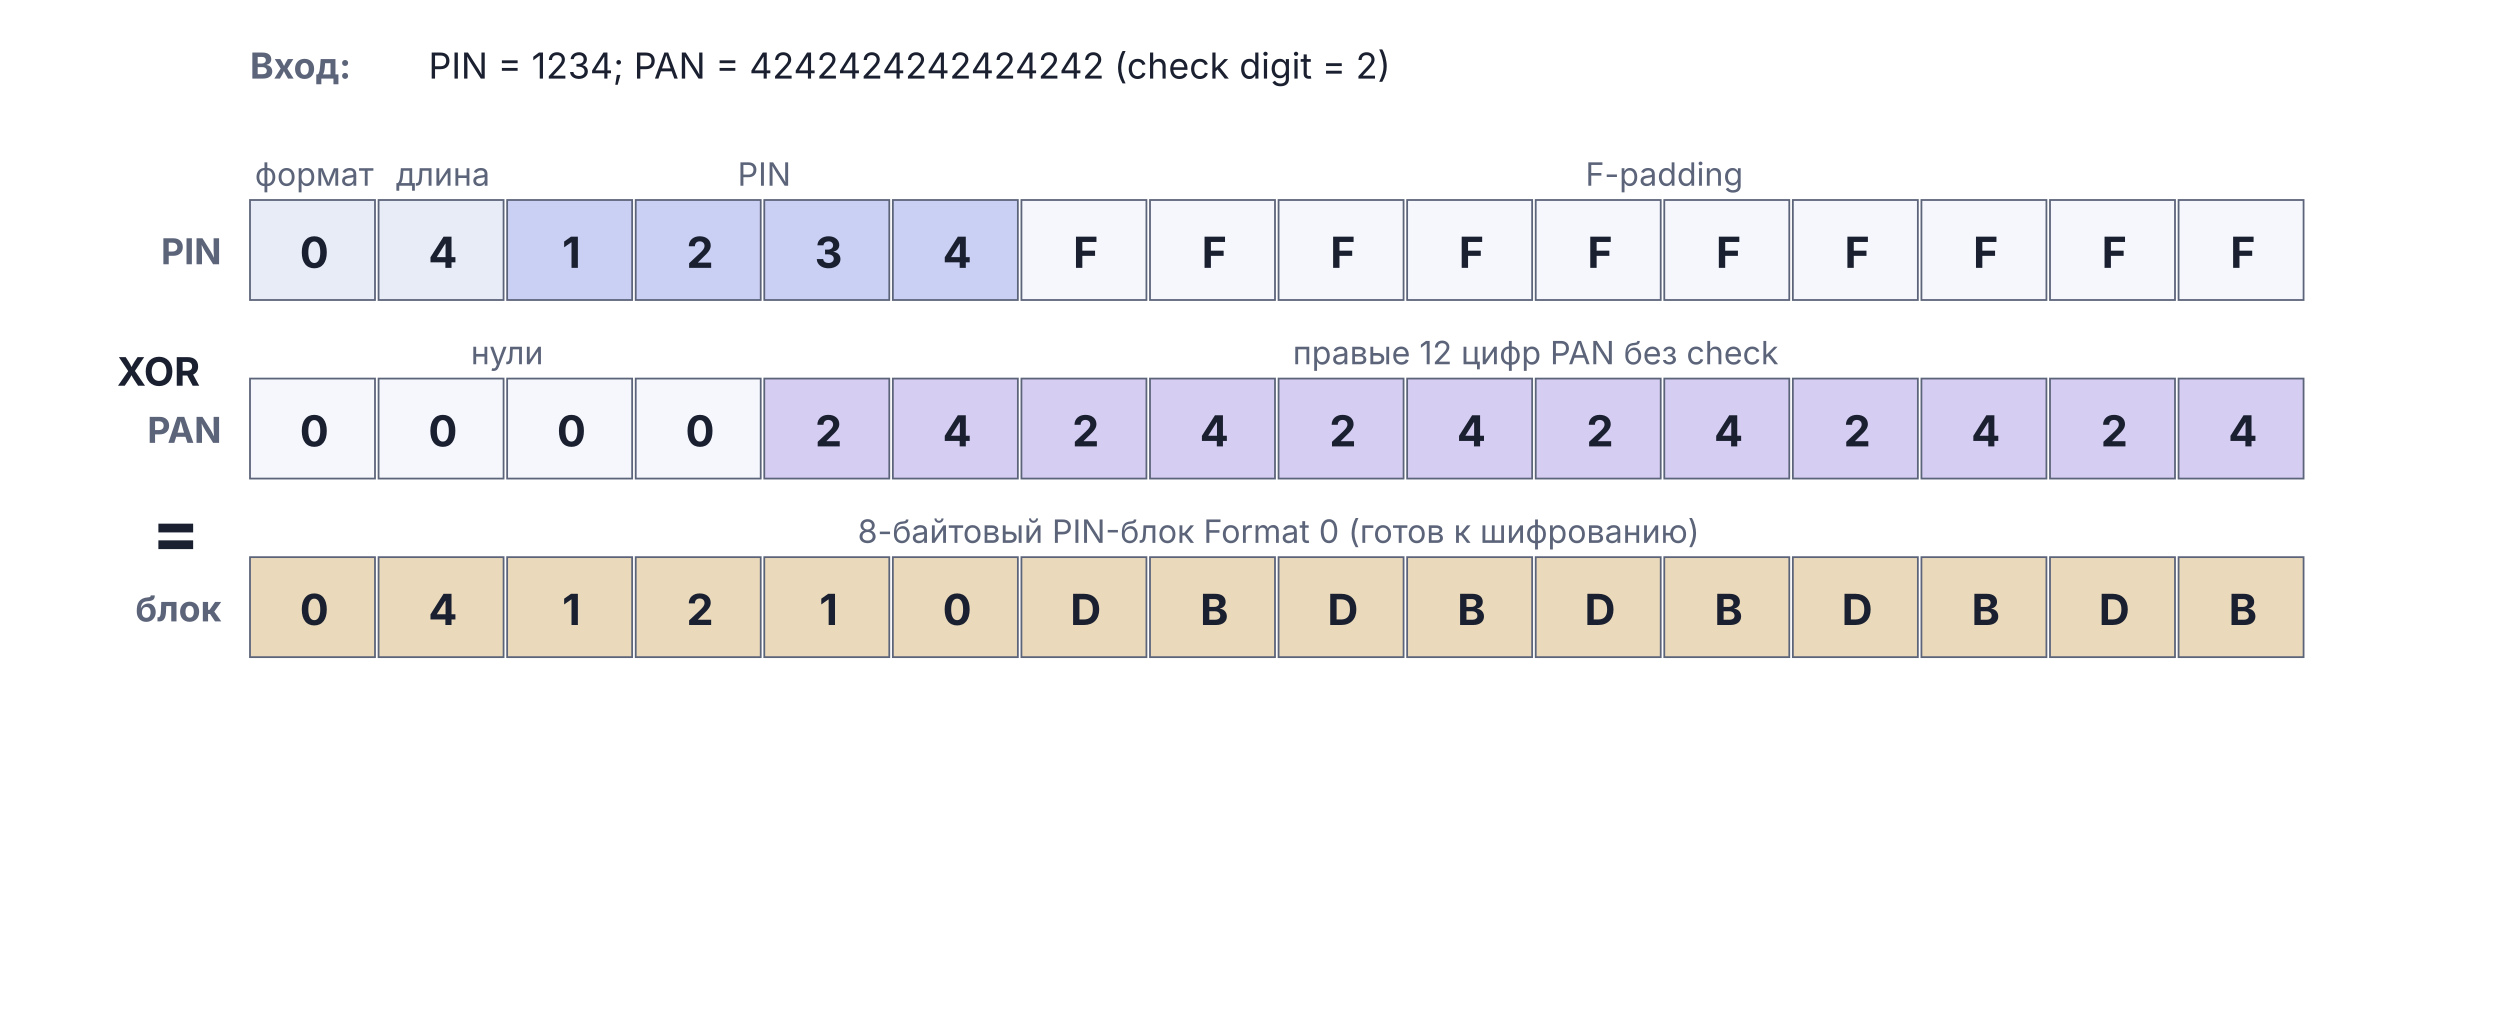
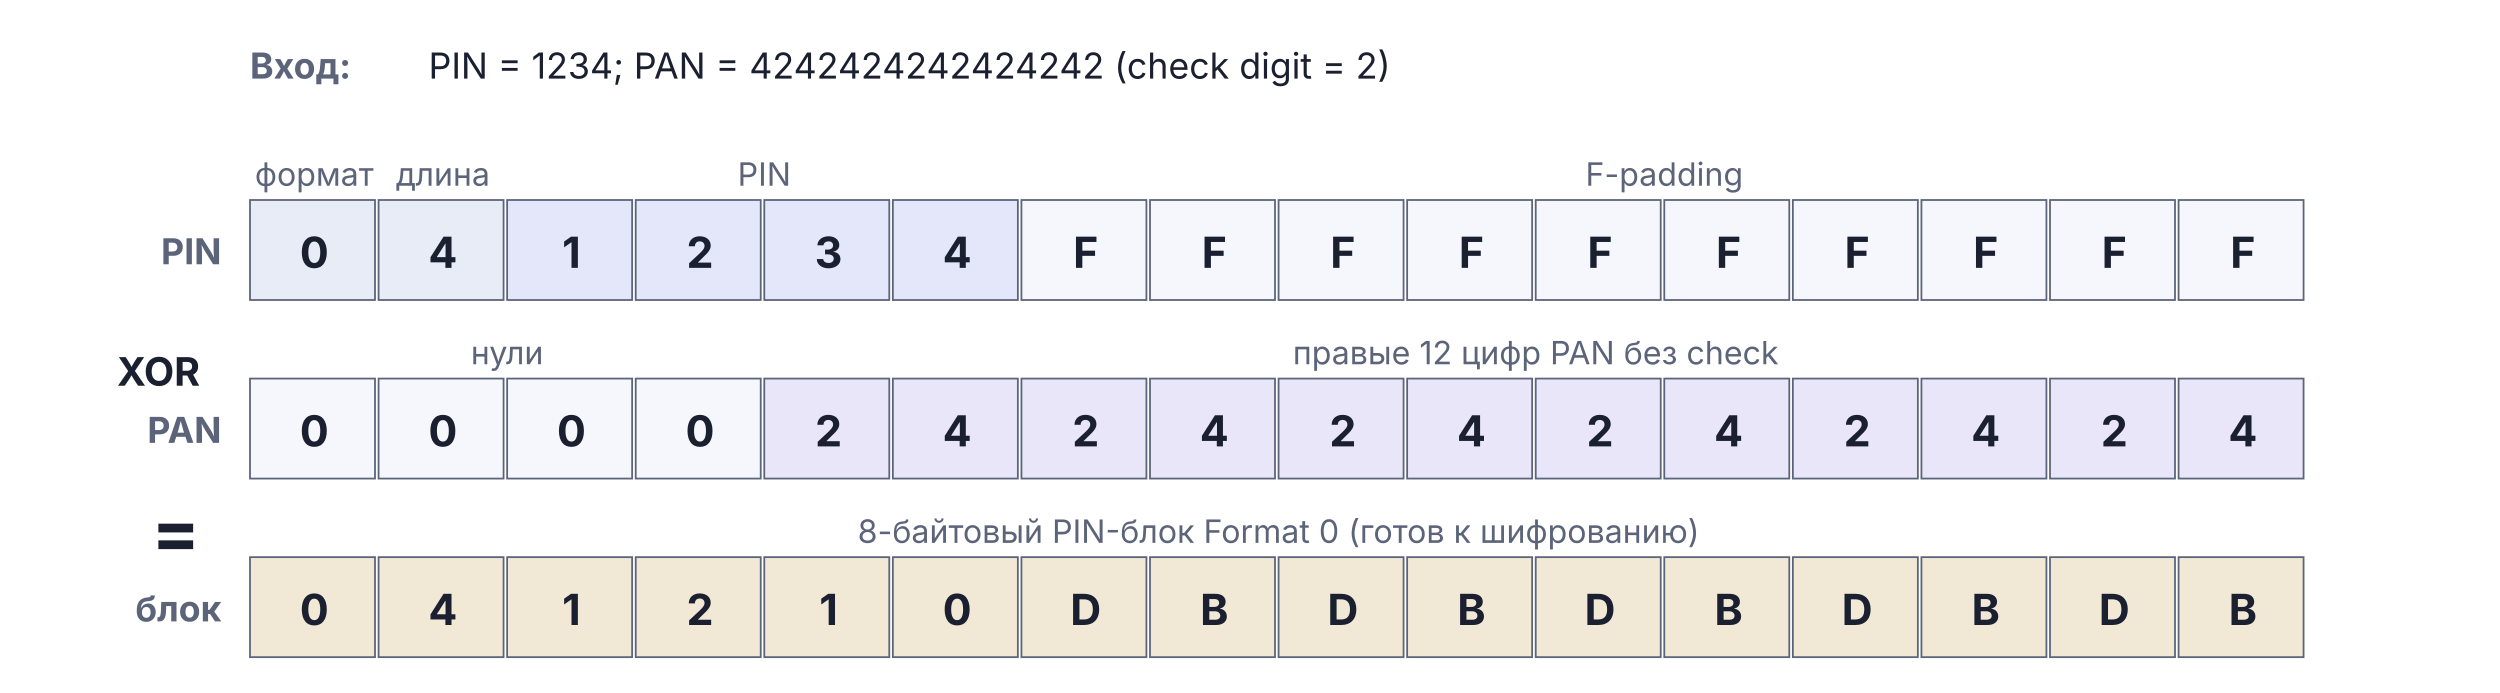
- <svg xmlns="http://www.w3.org/2000/svg" viewBox="0 0 700 290" width="700" height="290">
+ <svg xmlns="http://www.w3.org/2000/svg" viewBox="0 0 700 194" width="700" height="194">
  <text x="70" y="22" text-anchor="start" font-family="Inter, -apple-system, BlinkMacSystemFont, 'Helvetica Neue', Arial, sans-serif" font-size="10" font-weight="bold" fill="#5C647A">Вход:</text>
  <text x="120" y="22" text-anchor="start" font-family="Inter, -apple-system, BlinkMacSystemFont, 'Helvetica Neue', Arial, sans-serif" font-size="10" font-weight="normal" fill="#1A2030">PIN = 1234; PAN = 4242424242424242 (check digit = 2)</text>
  <text x="62" y="74" text-anchor="end" font-family="Inter, -apple-system, BlinkMacSystemFont, 'Helvetica Neue', Arial, sans-serif" font-size="10" font-weight="bold" fill="#5C647A">PIN</text>
  <text x="88.0" y="52" text-anchor="middle" font-family="Inter, -apple-system, BlinkMacSystemFont, 'Helvetica Neue', Arial, sans-serif" font-size="9" font-weight="normal" fill="#5C647A">формат</text>
  <text x="124.0" y="52" text-anchor="middle" font-family="Inter, -apple-system, BlinkMacSystemFont, 'Helvetica Neue', Arial, sans-serif" font-size="9" font-weight="normal" fill="#5C647A">длина</text>
  <text x="214.0" y="52" text-anchor="middle" font-family="Inter, -apple-system, BlinkMacSystemFont, 'Helvetica Neue', Arial, sans-serif" font-size="9" font-weight="normal" fill="#5C647A">PIN</text>
  <text x="466.0" y="52" text-anchor="middle" font-family="Inter, -apple-system, BlinkMacSystemFont, 'Helvetica Neue', Arial, sans-serif" font-size="9" font-weight="normal" fill="#5C647A">F-padding</text>
  <rect x="70" y="56" width="35" height="28" fill="#E8ECF7" fill-opacity="1.0" stroke="#5C647A" stroke-width="0.5" />
  <text x="88.0" y="75" text-anchor="middle" font-family="Inter, -apple-system, BlinkMacSystemFont, 'Helvetica Neue', Arial, sans-serif" font-size="12" font-weight="bold" fill="#1A2030">0</text>
  <rect x="106" y="56" width="35" height="28" fill="#E8ECF7" fill-opacity="1.0" stroke="#5C647A" stroke-width="0.5" />
  <text x="124.0" y="75" text-anchor="middle" font-family="Inter, -apple-system, BlinkMacSystemFont, 'Helvetica Neue', Arial, sans-serif" font-size="12" font-weight="bold" fill="#1A2030">4</text>
-   <rect x="142" y="56" width="35" height="28" fill="#4E63D9" fill-opacity="0.3" stroke="#5C647A" stroke-width="0.5" />
+   <rect x="142" y="56" width="35" height="28" fill="#4E63D9" fill-opacity="0.15" stroke="#5C647A" stroke-width="0.5" />
  <text x="160.0" y="75" text-anchor="middle" font-family="Inter, -apple-system, BlinkMacSystemFont, 'Helvetica Neue', Arial, sans-serif" font-size="12" font-weight="bold" fill="#1A2030">1</text>
-   <rect x="178" y="56" width="35" height="28" fill="#4E63D9" fill-opacity="0.3" stroke="#5C647A" stroke-width="0.5" />
+   <rect x="178" y="56" width="35" height="28" fill="#4E63D9" fill-opacity="0.15" stroke="#5C647A" stroke-width="0.5" />
  <text x="196.0" y="75" text-anchor="middle" font-family="Inter, -apple-system, BlinkMacSystemFont, 'Helvetica Neue', Arial, sans-serif" font-size="12" font-weight="bold" fill="#1A2030">2</text>
-   <rect x="214" y="56" width="35" height="28" fill="#4E63D9" fill-opacity="0.3" stroke="#5C647A" stroke-width="0.5" />
+   <rect x="214" y="56" width="35" height="28" fill="#4E63D9" fill-opacity="0.15" stroke="#5C647A" stroke-width="0.5" />
  <text x="232.0" y="75" text-anchor="middle" font-family="Inter, -apple-system, BlinkMacSystemFont, 'Helvetica Neue', Arial, sans-serif" font-size="12" font-weight="bold" fill="#1A2030">3</text>
-   <rect x="250" y="56" width="35" height="28" fill="#4E63D9" fill-opacity="0.3" stroke="#5C647A" stroke-width="0.5" />
+   <rect x="250" y="56" width="35" height="28" fill="#4E63D9" fill-opacity="0.15" stroke="#5C647A" stroke-width="0.5" />
  <text x="268.0" y="75" text-anchor="middle" font-family="Inter, -apple-system, BlinkMacSystemFont, 'Helvetica Neue', Arial, sans-serif" font-size="12" font-weight="bold" fill="#1A2030">4</text>
  <rect x="286" y="56" width="35" height="28" fill="#F5F7FD" fill-opacity="1.0" stroke="#5C647A" stroke-width="0.5" />
  <text x="304.0" y="75" text-anchor="middle" font-family="Inter, -apple-system, BlinkMacSystemFont, 'Helvetica Neue', Arial, sans-serif" font-size="12" font-weight="bold" fill="#1A2030">F</text>
  <rect x="322" y="56" width="35" height="28" fill="#F5F7FD" fill-opacity="1.0" stroke="#5C647A" stroke-width="0.5" />
  <text x="340.0" y="75" text-anchor="middle" font-family="Inter, -apple-system, BlinkMacSystemFont, 'Helvetica Neue', Arial, sans-serif" font-size="12" font-weight="bold" fill="#1A2030">F</text>
  <rect x="358" y="56" width="35" height="28" fill="#F5F7FD" fill-opacity="1.0" stroke="#5C647A" stroke-width="0.5" />
  <text x="376.0" y="75" text-anchor="middle" font-family="Inter, -apple-system, BlinkMacSystemFont, 'Helvetica Neue', Arial, sans-serif" font-size="12" font-weight="bold" fill="#1A2030">F</text>
  <rect x="394" y="56" width="35" height="28" fill="#F5F7FD" fill-opacity="1.0" stroke="#5C647A" stroke-width="0.5" />
  <text x="412.0" y="75" text-anchor="middle" font-family="Inter, -apple-system, BlinkMacSystemFont, 'Helvetica Neue', Arial, sans-serif" font-size="12" font-weight="bold" fill="#1A2030">F</text>
  <rect x="430" y="56" width="35" height="28" fill="#F5F7FD" fill-opacity="1.0" stroke="#5C647A" stroke-width="0.5" />
  <text x="448.0" y="75" text-anchor="middle" font-family="Inter, -apple-system, BlinkMacSystemFont, 'Helvetica Neue', Arial, sans-serif" font-size="12" font-weight="bold" fill="#1A2030">F</text>
  <rect x="466" y="56" width="35" height="28" fill="#F5F7FD" fill-opacity="1.0" stroke="#5C647A" stroke-width="0.5" />
  <text x="484.0" y="75" text-anchor="middle" font-family="Inter, -apple-system, BlinkMacSystemFont, 'Helvetica Neue', Arial, sans-serif" font-size="12" font-weight="bold" fill="#1A2030">F</text>
  <rect x="502" y="56" width="35" height="28" fill="#F5F7FD" fill-opacity="1.0" stroke="#5C647A" stroke-width="0.5" />
  <text x="520.0" y="75" text-anchor="middle" font-family="Inter, -apple-system, BlinkMacSystemFont, 'Helvetica Neue', Arial, sans-serif" font-size="12" font-weight="bold" fill="#1A2030">F</text>
  <rect x="538" y="56" width="35" height="28" fill="#F5F7FD" fill-opacity="1.0" stroke="#5C647A" stroke-width="0.5" />
  <text x="556.0" y="75" text-anchor="middle" font-family="Inter, -apple-system, BlinkMacSystemFont, 'Helvetica Neue', Arial, sans-serif" font-size="12" font-weight="bold" fill="#1A2030">F</text>
  <rect x="574" y="56" width="35" height="28" fill="#F5F7FD" fill-opacity="1.0" stroke="#5C647A" stroke-width="0.5" />
  <text x="592.0" y="75" text-anchor="middle" font-family="Inter, -apple-system, BlinkMacSystemFont, 'Helvetica Neue', Arial, sans-serif" font-size="12" font-weight="bold" fill="#1A2030">F</text>
  <rect x="610" y="56" width="35" height="28" fill="#F5F7FD" fill-opacity="1.0" stroke="#5C647A" stroke-width="0.5" />
  <text x="628.0" y="75" text-anchor="middle" font-family="Inter, -apple-system, BlinkMacSystemFont, 'Helvetica Neue', Arial, sans-serif" font-size="12" font-weight="bold" fill="#1A2030">F</text>
  <text x="56" y="108" text-anchor="end" font-family="Inter, -apple-system, BlinkMacSystemFont, 'Helvetica Neue', Arial, sans-serif" font-size="11" font-weight="bold" fill="#1A2030">XOR</text>
  <text x="62" y="124" text-anchor="end" font-family="Inter, -apple-system, BlinkMacSystemFont, 'Helvetica Neue', Arial, sans-serif" font-size="10" font-weight="bold" fill="#5C647A">PAN</text>
  <text x="142.0" y="102" text-anchor="middle" font-family="Inter, -apple-system, BlinkMacSystemFont, 'Helvetica Neue', Arial, sans-serif" font-size="9" font-weight="normal" fill="#5C647A">нули</text>
  <text x="430.0" y="102" text-anchor="middle" font-family="Inter, -apple-system, BlinkMacSystemFont, 'Helvetica Neue', Arial, sans-serif" font-size="9" font-weight="normal" fill="#5C647A">правые 12 цифр PAN без check</text>
  <rect x="70" y="106" width="35" height="28" fill="#F5F7FD" fill-opacity="1.0" stroke="#5C647A" stroke-width="0.5" />
  <text x="88.0" y="125" text-anchor="middle" font-family="Inter, -apple-system, BlinkMacSystemFont, 'Helvetica Neue', Arial, sans-serif" font-size="12" font-weight="bold" fill="#1A2030">0</text>
  <rect x="106" y="106" width="35" height="28" fill="#F5F7FD" fill-opacity="1.0" stroke="#5C647A" stroke-width="0.5" />
  <text x="124.0" y="125" text-anchor="middle" font-family="Inter, -apple-system, BlinkMacSystemFont, 'Helvetica Neue', Arial, sans-serif" font-size="12" font-weight="bold" fill="#1A2030">0</text>
  <rect x="142" y="106" width="35" height="28" fill="#F5F7FD" fill-opacity="1.0" stroke="#5C647A" stroke-width="0.5" />
  <text x="160.0" y="125" text-anchor="middle" font-family="Inter, -apple-system, BlinkMacSystemFont, 'Helvetica Neue', Arial, sans-serif" font-size="12" font-weight="bold" fill="#1A2030">0</text>
  <rect x="178" y="106" width="35" height="28" fill="#F5F7FD" fill-opacity="1.0" stroke="#5C647A" stroke-width="0.5" />
  <text x="196.0" y="125" text-anchor="middle" font-family="Inter, -apple-system, BlinkMacSystemFont, 'Helvetica Neue', Arial, sans-serif" font-size="12" font-weight="bold" fill="#1A2030">0</text>
-   <rect x="214" y="106" width="35" height="28" fill="#7759D6" fill-opacity="0.3" stroke="#5C647A" stroke-width="0.5" />
+   <rect x="214" y="106" width="35" height="28" fill="#7759D6" fill-opacity="0.15" stroke="#5C647A" stroke-width="0.5" />
  <text x="232.0" y="125" text-anchor="middle" font-family="Inter, -apple-system, BlinkMacSystemFont, 'Helvetica Neue', Arial, sans-serif" font-size="12" font-weight="bold" fill="#1A2030">2</text>
-   <rect x="250" y="106" width="35" height="28" fill="#7759D6" fill-opacity="0.3" stroke="#5C647A" stroke-width="0.5" />
+   <rect x="250" y="106" width="35" height="28" fill="#7759D6" fill-opacity="0.15" stroke="#5C647A" stroke-width="0.5" />
  <text x="268.0" y="125" text-anchor="middle" font-family="Inter, -apple-system, BlinkMacSystemFont, 'Helvetica Neue', Arial, sans-serif" font-size="12" font-weight="bold" fill="#1A2030">4</text>
-   <rect x="286" y="106" width="35" height="28" fill="#7759D6" fill-opacity="0.3" stroke="#5C647A" stroke-width="0.5" />
+   <rect x="286" y="106" width="35" height="28" fill="#7759D6" fill-opacity="0.15" stroke="#5C647A" stroke-width="0.5" />
  <text x="304.0" y="125" text-anchor="middle" font-family="Inter, -apple-system, BlinkMacSystemFont, 'Helvetica Neue', Arial, sans-serif" font-size="12" font-weight="bold" fill="#1A2030">2</text>
-   <rect x="322" y="106" width="35" height="28" fill="#7759D6" fill-opacity="0.3" stroke="#5C647A" stroke-width="0.5" />
+   <rect x="322" y="106" width="35" height="28" fill="#7759D6" fill-opacity="0.15" stroke="#5C647A" stroke-width="0.5" />
  <text x="340.0" y="125" text-anchor="middle" font-family="Inter, -apple-system, BlinkMacSystemFont, 'Helvetica Neue', Arial, sans-serif" font-size="12" font-weight="bold" fill="#1A2030">4</text>
-   <rect x="358" y="106" width="35" height="28" fill="#7759D6" fill-opacity="0.3" stroke="#5C647A" stroke-width="0.5" />
+   <rect x="358" y="106" width="35" height="28" fill="#7759D6" fill-opacity="0.15" stroke="#5C647A" stroke-width="0.5" />
  <text x="376.0" y="125" text-anchor="middle" font-family="Inter, -apple-system, BlinkMacSystemFont, 'Helvetica Neue', Arial, sans-serif" font-size="12" font-weight="bold" fill="#1A2030">2</text>
-   <rect x="394" y="106" width="35" height="28" fill="#7759D6" fill-opacity="0.3" stroke="#5C647A" stroke-width="0.5" />
+   <rect x="394" y="106" width="35" height="28" fill="#7759D6" fill-opacity="0.15" stroke="#5C647A" stroke-width="0.5" />
  <text x="412.0" y="125" text-anchor="middle" font-family="Inter, -apple-system, BlinkMacSystemFont, 'Helvetica Neue', Arial, sans-serif" font-size="12" font-weight="bold" fill="#1A2030">4</text>
-   <rect x="430" y="106" width="35" height="28" fill="#7759D6" fill-opacity="0.3" stroke="#5C647A" stroke-width="0.5" />
+   <rect x="430" y="106" width="35" height="28" fill="#7759D6" fill-opacity="0.15" stroke="#5C647A" stroke-width="0.5" />
  <text x="448.0" y="125" text-anchor="middle" font-family="Inter, -apple-system, BlinkMacSystemFont, 'Helvetica Neue', Arial, sans-serif" font-size="12" font-weight="bold" fill="#1A2030">2</text>
-   <rect x="466" y="106" width="35" height="28" fill="#7759D6" fill-opacity="0.3" stroke="#5C647A" stroke-width="0.5" />
+   <rect x="466" y="106" width="35" height="28" fill="#7759D6" fill-opacity="0.15" stroke="#5C647A" stroke-width="0.5" />
  <text x="484.0" y="125" text-anchor="middle" font-family="Inter, -apple-system, BlinkMacSystemFont, 'Helvetica Neue', Arial, sans-serif" font-size="12" font-weight="bold" fill="#1A2030">4</text>
-   <rect x="502" y="106" width="35" height="28" fill="#7759D6" fill-opacity="0.3" stroke="#5C647A" stroke-width="0.5" />
+   <rect x="502" y="106" width="35" height="28" fill="#7759D6" fill-opacity="0.15" stroke="#5C647A" stroke-width="0.5" />
  <text x="520.0" y="125" text-anchor="middle" font-family="Inter, -apple-system, BlinkMacSystemFont, 'Helvetica Neue', Arial, sans-serif" font-size="12" font-weight="bold" fill="#1A2030">2</text>
-   <rect x="538" y="106" width="35" height="28" fill="#7759D6" fill-opacity="0.3" stroke="#5C647A" stroke-width="0.5" />
+   <rect x="538" y="106" width="35" height="28" fill="#7759D6" fill-opacity="0.15" stroke="#5C647A" stroke-width="0.5" />
  <text x="556.0" y="125" text-anchor="middle" font-family="Inter, -apple-system, BlinkMacSystemFont, 'Helvetica Neue', Arial, sans-serif" font-size="12" font-weight="bold" fill="#1A2030">4</text>
-   <rect x="574" y="106" width="35" height="28" fill="#7759D6" fill-opacity="0.3" stroke="#5C647A" stroke-width="0.5" />
+   <rect x="574" y="106" width="35" height="28" fill="#7759D6" fill-opacity="0.15" stroke="#5C647A" stroke-width="0.5" />
  <text x="592.0" y="125" text-anchor="middle" font-family="Inter, -apple-system, BlinkMacSystemFont, 'Helvetica Neue', Arial, sans-serif" font-size="12" font-weight="bold" fill="#1A2030">2</text>
-   <rect x="610" y="106" width="35" height="28" fill="#7759D6" fill-opacity="0.3" stroke="#5C647A" stroke-width="0.5" />
+   <rect x="610" y="106" width="35" height="28" fill="#7759D6" fill-opacity="0.15" stroke="#5C647A" stroke-width="0.5" />
  <text x="628.0" y="125" text-anchor="middle" font-family="Inter, -apple-system, BlinkMacSystemFont, 'Helvetica Neue', Arial, sans-serif" font-size="12" font-weight="bold" fill="#1A2030">4</text>
  <text x="56" y="156" text-anchor="end" font-family="Inter, -apple-system, BlinkMacSystemFont, 'Helvetica Neue', Arial, sans-serif" font-size="20" font-weight="bold" fill="#1A2030">=</text>
  <text x="62" y="174" text-anchor="end" font-family="Inter, -apple-system, BlinkMacSystemFont, 'Helvetica Neue', Arial, sans-serif" font-size="10" font-weight="bold" fill="#5C647A">блок</text>
  <text x="358.0" y="152" text-anchor="middle" font-family="Inter, -apple-system, BlinkMacSystemFont, 'Helvetica Neue', Arial, sans-serif" font-size="9" font-weight="normal" fill="#5C647A">8-байтовый PIN-блок Format 0 (готов к шифрованию)</text>
-   <rect x="70" y="156" width="35" height="28" fill="#B8821C" fill-opacity="0.3" stroke="#5C647A" stroke-width="0.5" />
+   <rect x="70" y="156" width="35" height="28" fill="#B8821C" fill-opacity="0.18" stroke="#5C647A" stroke-width="0.5" />
  <text x="88.0" y="175" text-anchor="middle" font-family="Inter, -apple-system, BlinkMacSystemFont, 'Helvetica Neue', Arial, sans-serif" font-size="12" font-weight="bold" fill="#1A2030">0</text>
-   <rect x="106" y="156" width="35" height="28" fill="#B8821C" fill-opacity="0.3" stroke="#5C647A" stroke-width="0.5" />
+   <rect x="106" y="156" width="35" height="28" fill="#B8821C" fill-opacity="0.18" stroke="#5C647A" stroke-width="0.5" />
  <text x="124.0" y="175" text-anchor="middle" font-family="Inter, -apple-system, BlinkMacSystemFont, 'Helvetica Neue', Arial, sans-serif" font-size="12" font-weight="bold" fill="#1A2030">4</text>
-   <rect x="142" y="156" width="35" height="28" fill="#B8821C" fill-opacity="0.3" stroke="#5C647A" stroke-width="0.5" />
+   <rect x="142" y="156" width="35" height="28" fill="#B8821C" fill-opacity="0.18" stroke="#5C647A" stroke-width="0.5" />
  <text x="160.0" y="175" text-anchor="middle" font-family="Inter, -apple-system, BlinkMacSystemFont, 'Helvetica Neue', Arial, sans-serif" font-size="12" font-weight="bold" fill="#1A2030">1</text>
-   <rect x="178" y="156" width="35" height="28" fill="#B8821C" fill-opacity="0.3" stroke="#5C647A" stroke-width="0.5" />
+   <rect x="178" y="156" width="35" height="28" fill="#B8821C" fill-opacity="0.18" stroke="#5C647A" stroke-width="0.5" />
  <text x="196.0" y="175" text-anchor="middle" font-family="Inter, -apple-system, BlinkMacSystemFont, 'Helvetica Neue', Arial, sans-serif" font-size="12" font-weight="bold" fill="#1A2030">2</text>
-   <rect x="214" y="156" width="35" height="28" fill="#B8821C" fill-opacity="0.3" stroke="#5C647A" stroke-width="0.5" />
+   <rect x="214" y="156" width="35" height="28" fill="#B8821C" fill-opacity="0.18" stroke="#5C647A" stroke-width="0.5" />
  <text x="232.0" y="175" text-anchor="middle" font-family="Inter, -apple-system, BlinkMacSystemFont, 'Helvetica Neue', Arial, sans-serif" font-size="12" font-weight="bold" fill="#1A2030">1</text>
-   <rect x="250" y="156" width="35" height="28" fill="#B8821C" fill-opacity="0.3" stroke="#5C647A" stroke-width="0.5" />
+   <rect x="250" y="156" width="35" height="28" fill="#B8821C" fill-opacity="0.18" stroke="#5C647A" stroke-width="0.5" />
  <text x="268.0" y="175" text-anchor="middle" font-family="Inter, -apple-system, BlinkMacSystemFont, 'Helvetica Neue', Arial, sans-serif" font-size="12" font-weight="bold" fill="#1A2030">0</text>
-   <rect x="286" y="156" width="35" height="28" fill="#B8821C" fill-opacity="0.3" stroke="#5C647A" stroke-width="0.5" />
+   <rect x="286" y="156" width="35" height="28" fill="#B8821C" fill-opacity="0.18" stroke="#5C647A" stroke-width="0.5" />
  <text x="304.0" y="175" text-anchor="middle" font-family="Inter, -apple-system, BlinkMacSystemFont, 'Helvetica Neue', Arial, sans-serif" font-size="12" font-weight="bold" fill="#1A2030">D</text>
-   <rect x="322" y="156" width="35" height="28" fill="#B8821C" fill-opacity="0.3" stroke="#5C647A" stroke-width="0.5" />
+   <rect x="322" y="156" width="35" height="28" fill="#B8821C" fill-opacity="0.18" stroke="#5C647A" stroke-width="0.5" />
  <text x="340.0" y="175" text-anchor="middle" font-family="Inter, -apple-system, BlinkMacSystemFont, 'Helvetica Neue', Arial, sans-serif" font-size="12" font-weight="bold" fill="#1A2030">B</text>
-   <rect x="358" y="156" width="35" height="28" fill="#B8821C" fill-opacity="0.3" stroke="#5C647A" stroke-width="0.5" />
+   <rect x="358" y="156" width="35" height="28" fill="#B8821C" fill-opacity="0.18" stroke="#5C647A" stroke-width="0.5" />
  <text x="376.0" y="175" text-anchor="middle" font-family="Inter, -apple-system, BlinkMacSystemFont, 'Helvetica Neue', Arial, sans-serif" font-size="12" font-weight="bold" fill="#1A2030">D</text>
-   <rect x="394" y="156" width="35" height="28" fill="#B8821C" fill-opacity="0.3" stroke="#5C647A" stroke-width="0.5" />
+   <rect x="394" y="156" width="35" height="28" fill="#B8821C" fill-opacity="0.18" stroke="#5C647A" stroke-width="0.5" />
  <text x="412.0" y="175" text-anchor="middle" font-family="Inter, -apple-system, BlinkMacSystemFont, 'Helvetica Neue', Arial, sans-serif" font-size="12" font-weight="bold" fill="#1A2030">B</text>
-   <rect x="430" y="156" width="35" height="28" fill="#B8821C" fill-opacity="0.3" stroke="#5C647A" stroke-width="0.5" />
+   <rect x="430" y="156" width="35" height="28" fill="#B8821C" fill-opacity="0.18" stroke="#5C647A" stroke-width="0.5" />
  <text x="448.0" y="175" text-anchor="middle" font-family="Inter, -apple-system, BlinkMacSystemFont, 'Helvetica Neue', Arial, sans-serif" font-size="12" font-weight="bold" fill="#1A2030">D</text>
-   <rect x="466" y="156" width="35" height="28" fill="#B8821C" fill-opacity="0.3" stroke="#5C647A" stroke-width="0.5" />
+   <rect x="466" y="156" width="35" height="28" fill="#B8821C" fill-opacity="0.18" stroke="#5C647A" stroke-width="0.5" />
  <text x="484.0" y="175" text-anchor="middle" font-family="Inter, -apple-system, BlinkMacSystemFont, 'Helvetica Neue', Arial, sans-serif" font-size="12" font-weight="bold" fill="#1A2030">B</text>
-   <rect x="502" y="156" width="35" height="28" fill="#B8821C" fill-opacity="0.3" stroke="#5C647A" stroke-width="0.5" />
+   <rect x="502" y="156" width="35" height="28" fill="#B8821C" fill-opacity="0.18" stroke="#5C647A" stroke-width="0.5" />
  <text x="520.0" y="175" text-anchor="middle" font-family="Inter, -apple-system, BlinkMacSystemFont, 'Helvetica Neue', Arial, sans-serif" font-size="12" font-weight="bold" fill="#1A2030">D</text>
-   <rect x="538" y="156" width="35" height="28" fill="#B8821C" fill-opacity="0.3" stroke="#5C647A" stroke-width="0.5" />
+   <rect x="538" y="156" width="35" height="28" fill="#B8821C" fill-opacity="0.18" stroke="#5C647A" stroke-width="0.5" />
  <text x="556.0" y="175" text-anchor="middle" font-family="Inter, -apple-system, BlinkMacSystemFont, 'Helvetica Neue', Arial, sans-serif" font-size="12" font-weight="bold" fill="#1A2030">B</text>
-   <rect x="574" y="156" width="35" height="28" fill="#B8821C" fill-opacity="0.3" stroke="#5C647A" stroke-width="0.5" />
+   <rect x="574" y="156" width="35" height="28" fill="#B8821C" fill-opacity="0.18" stroke="#5C647A" stroke-width="0.5" />
  <text x="592.0" y="175" text-anchor="middle" font-family="Inter, -apple-system, BlinkMacSystemFont, 'Helvetica Neue', Arial, sans-serif" font-size="12" font-weight="bold" fill="#1A2030">D</text>
-   <rect x="610" y="156" width="35" height="28" fill="#B8821C" fill-opacity="0.3" stroke="#5C647A" stroke-width="0.5" />
+   <rect x="610" y="156" width="35" height="28" fill="#B8821C" fill-opacity="0.18" stroke="#5C647A" stroke-width="0.5" />
  <text x="628.0" y="175" text-anchor="middle" font-family="Inter, -apple-system, BlinkMacSystemFont, 'Helvetica Neue', Arial, sans-serif" font-size="12" font-weight="bold" fill="#1A2030">B</text>
</svg>
